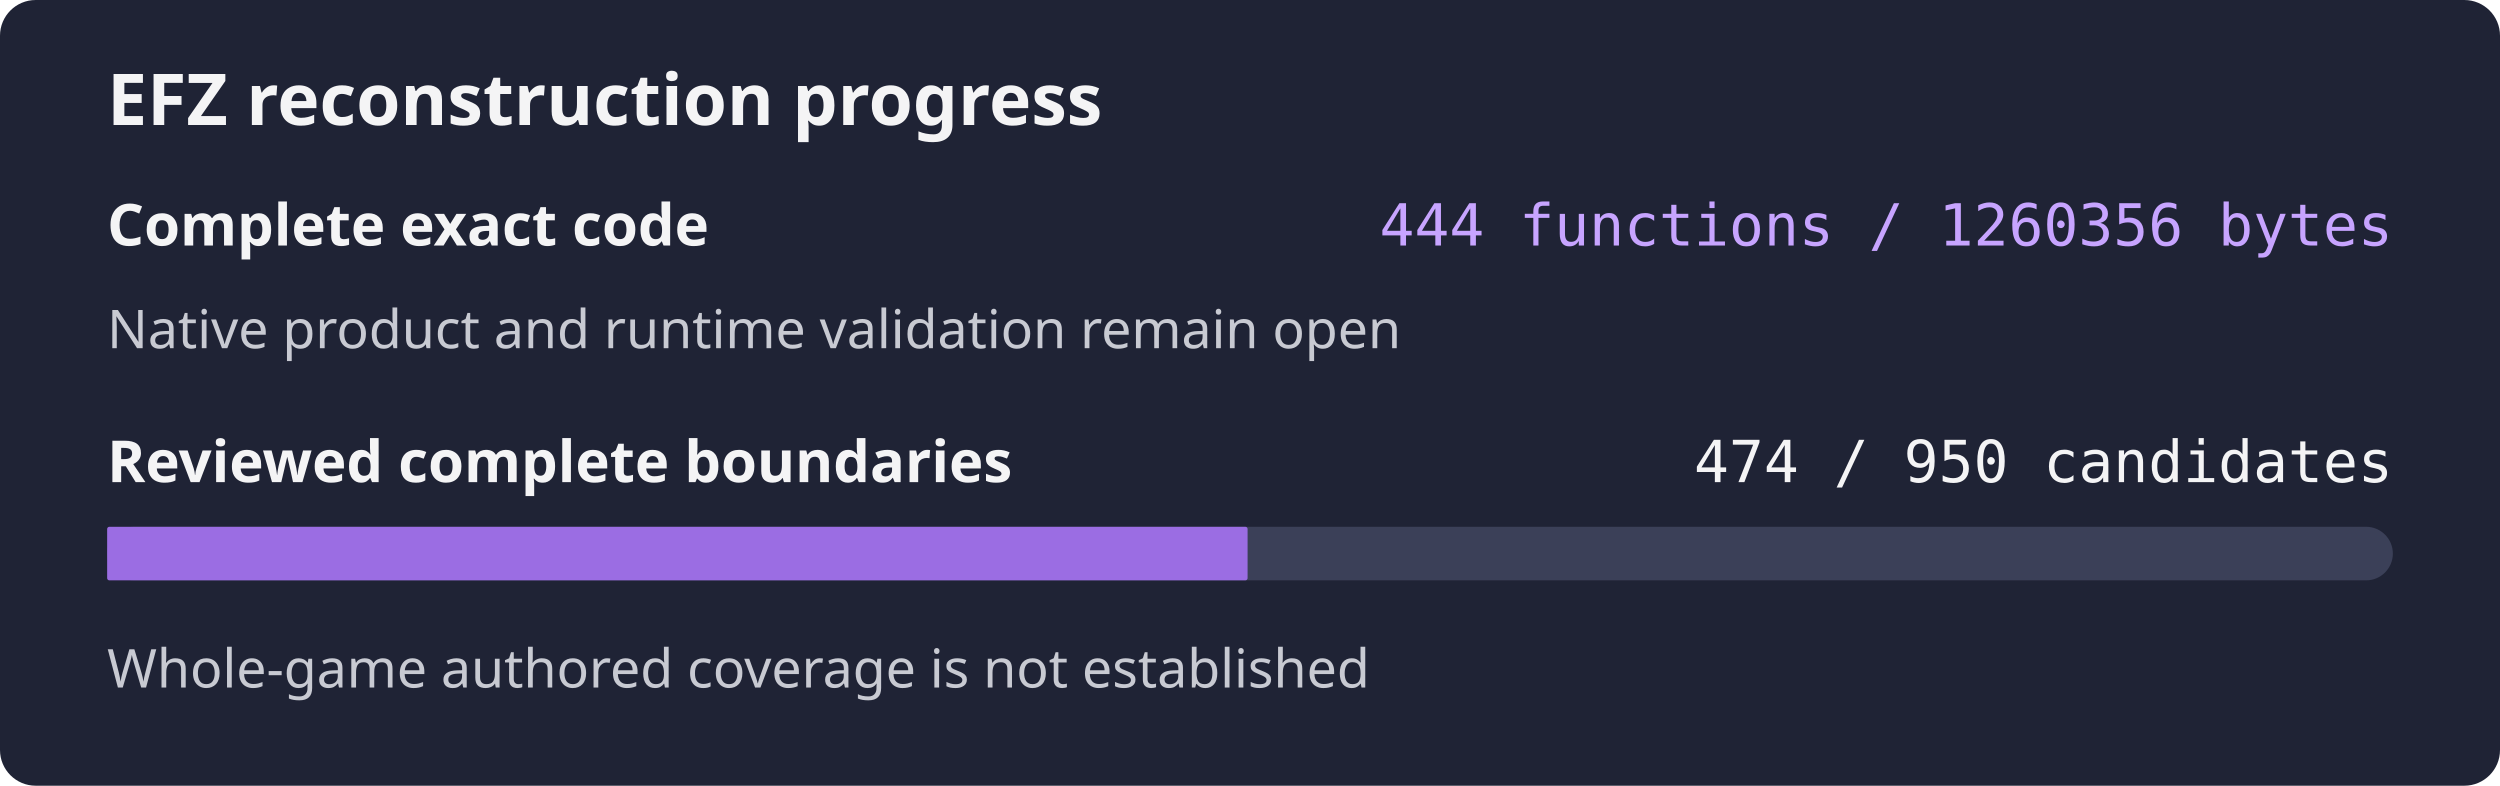
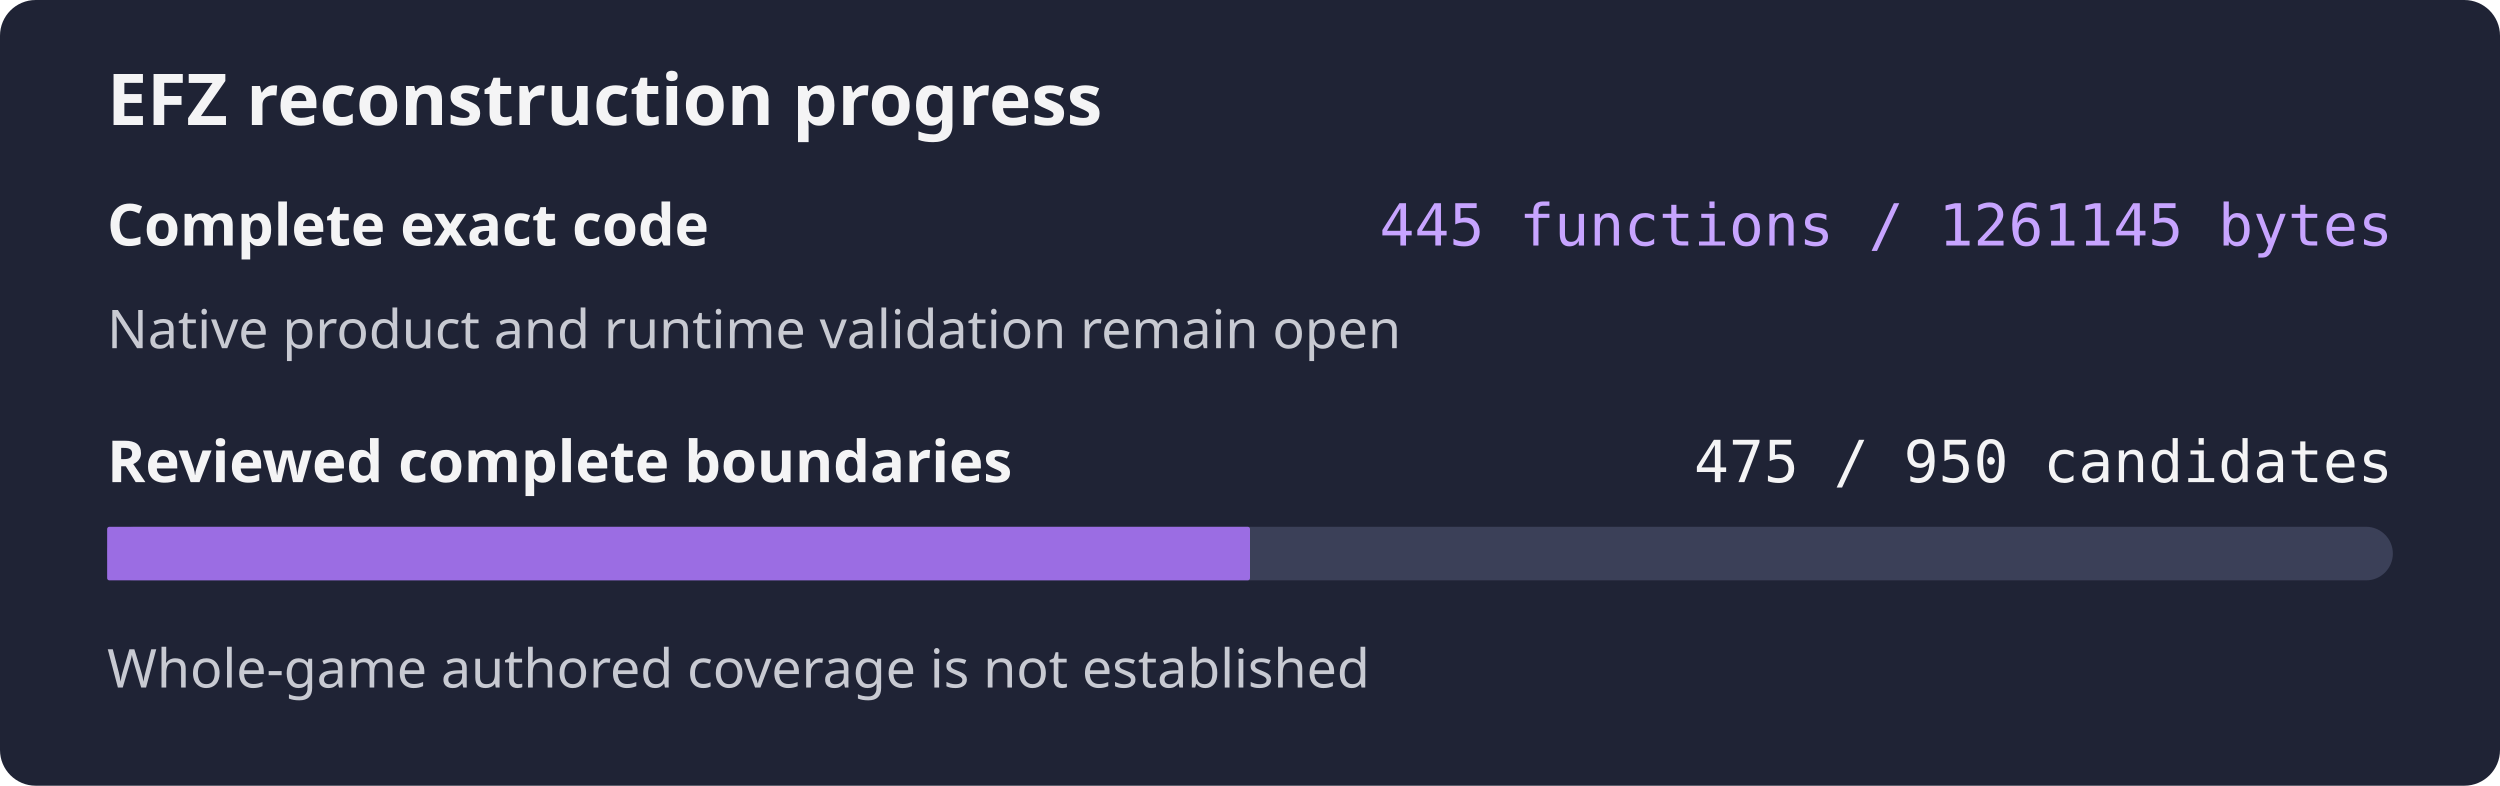
- <svg xmlns="http://www.w3.org/2000/svg" width="560" height="176" role="img" aria-label="EFZ reconstruction: 444 exact functions, 1260356 exact bytes; 474 reviewed boundaries out of 950 candidates">
+ <svg xmlns="http://www.w3.org/2000/svg" width="560" height="176" role="img" aria-label="EFZ reconstruction: 445 exact functions, 1261145 exact bytes; 475 reviewed boundaries out of 950 candidates">
  <rect width="560" height="176" rx="8" fill="#1f2335" />
  <text x="24" y="28" fill="#f4f4f5" font-family="sans-serif" font-size="16" font-weight="600">EFZ reconstruction progress</text>
  <text x="24" y="55" fill="#f4f4f5" font-family="sans-serif" font-size="13" font-weight="600">Complete exact code</text>
-   <text x="536" y="55" fill="#c7a4ff" text-anchor="end" font-family="monospace" font-size="13">444 functions / 1260356 bytes</text>
+   <text x="536" y="55" fill="#c7a4ff" text-anchor="end" font-family="monospace" font-size="13">445 functions / 1261145 bytes</text>
  <text x="24" y="78" fill="#c8cad2" font-family="sans-serif" font-size="12">Native product and runtime validation remain open</text>
  <text x="24" y="108" fill="#f4f4f5" font-family="sans-serif" font-size="13" font-weight="600">Reviewed complete boundaries</text>
-   <text x="536" y="108" fill="#f4f4f5" text-anchor="end" font-family="monospace" font-size="13">474 / 950 candidates</text>
+   <text x="536" y="108" fill="#f4f4f5" text-anchor="end" font-family="monospace" font-size="13">475 / 950 candidates</text>
  <rect x="24" y="118" width="512" height="12" rx="6" fill="#3b4058" />
-   <rect x="24" y="118" width="255.46" height="12" rx="0.5" fill="#9b6de3" />
+   <rect x="24" y="118" width="256.00" height="12" rx="0.5" fill="#9b6de3" />
  <text x="24" y="154" fill="#c8cad2" font-family="sans-serif" font-size="12">Whole-game authored coverage is not established</text>
</svg>
